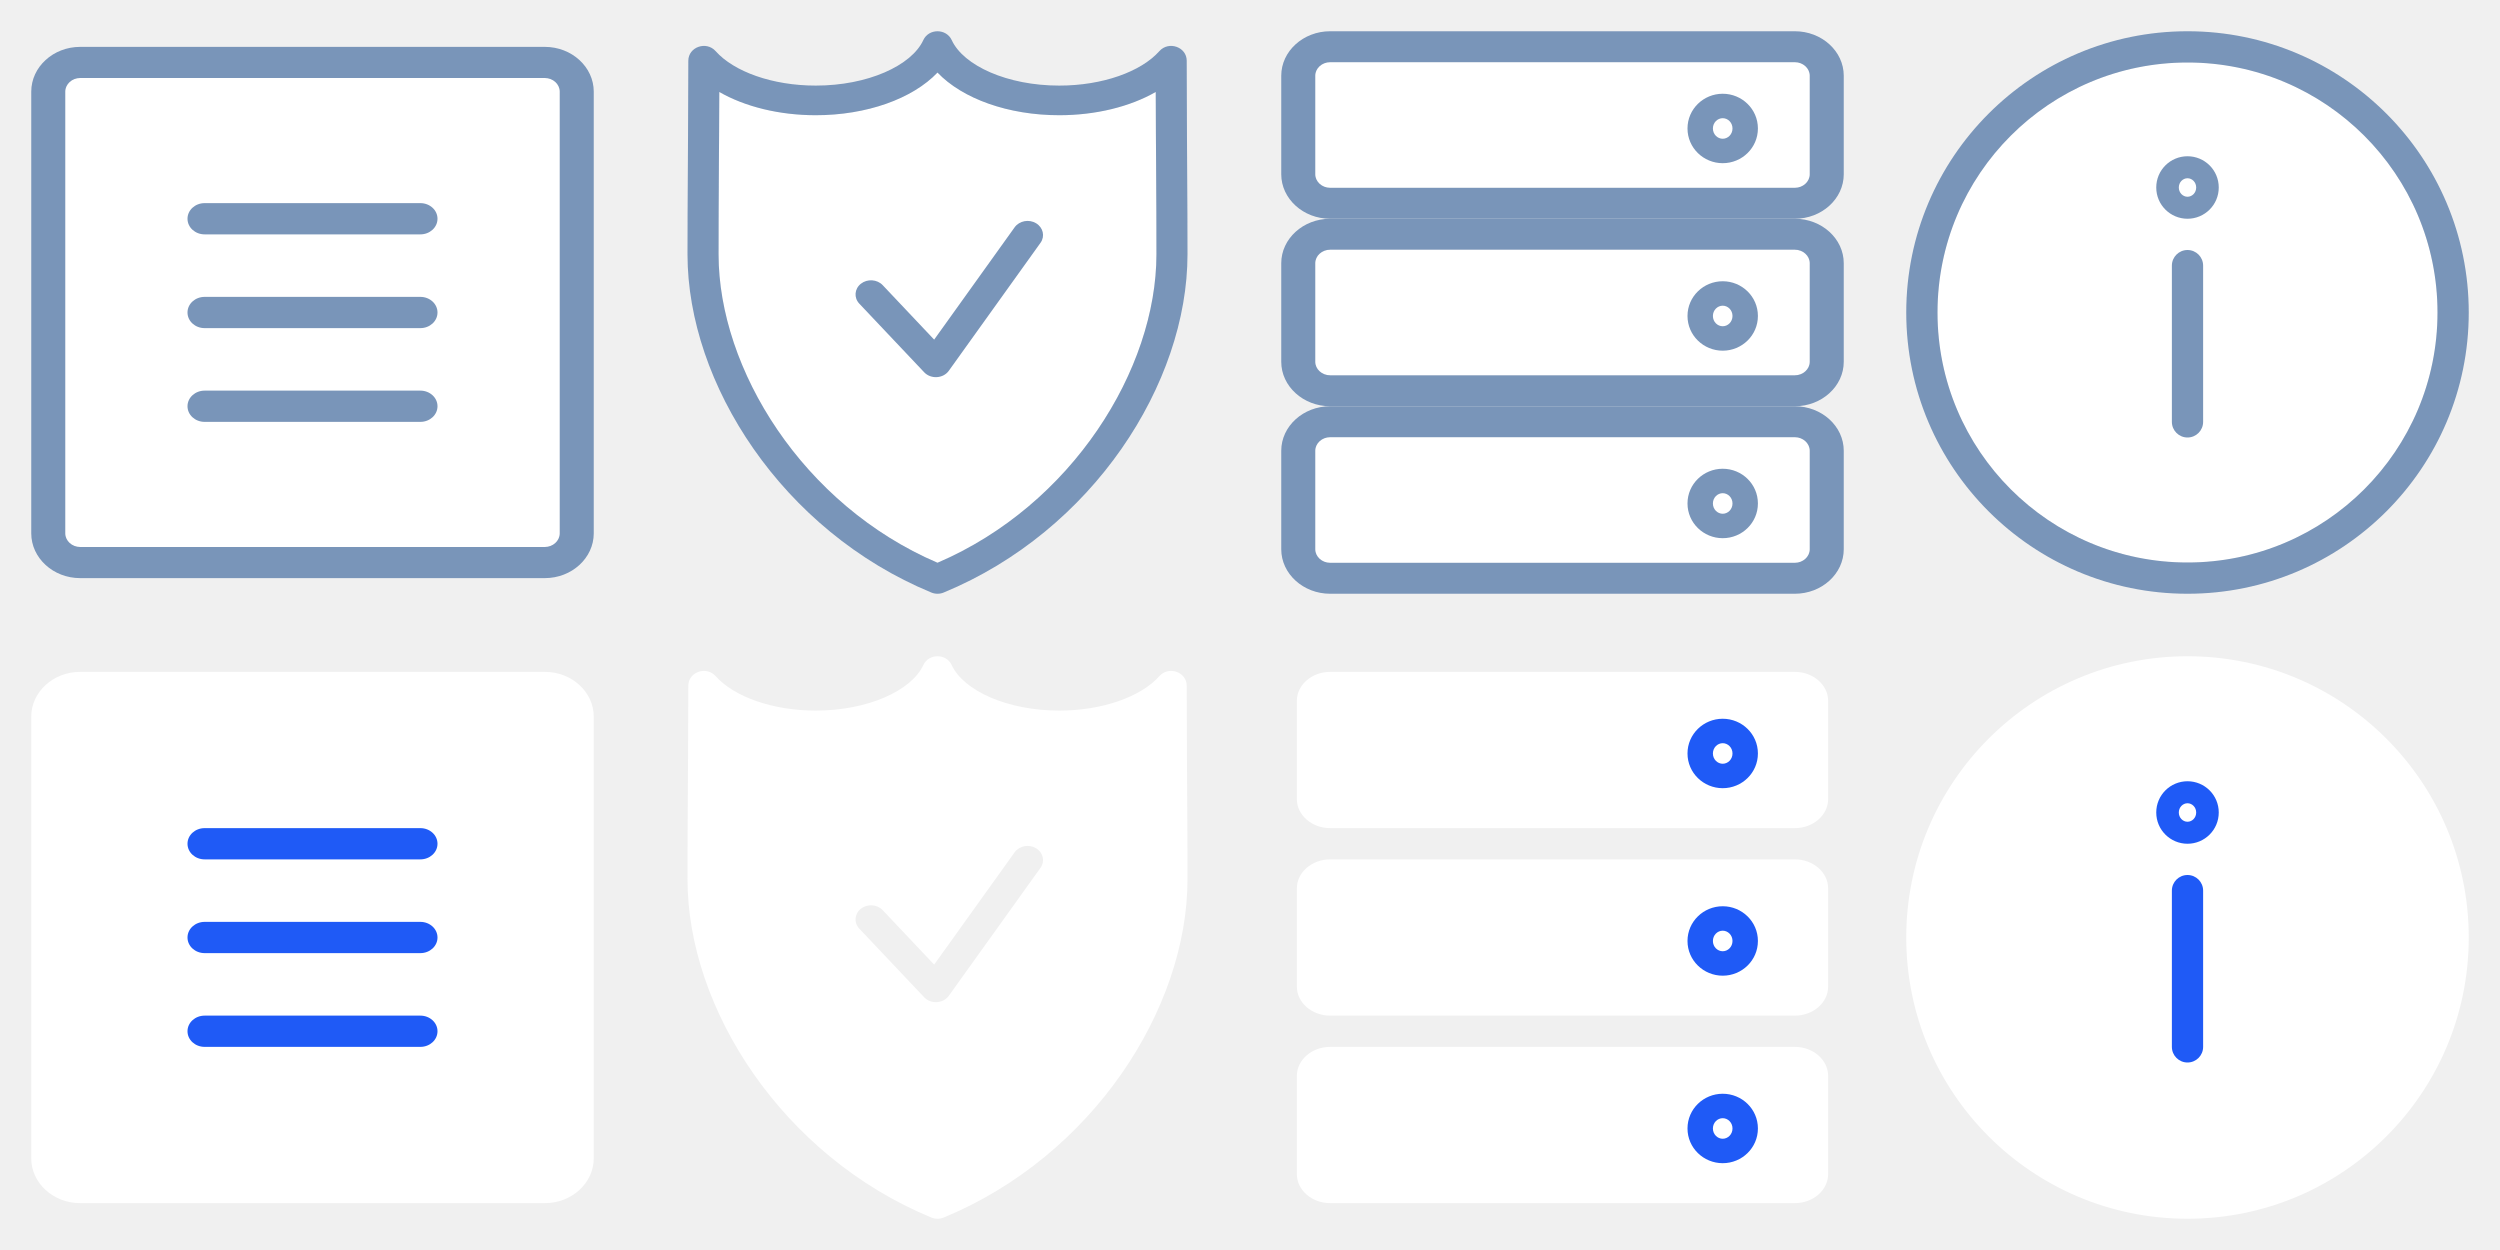
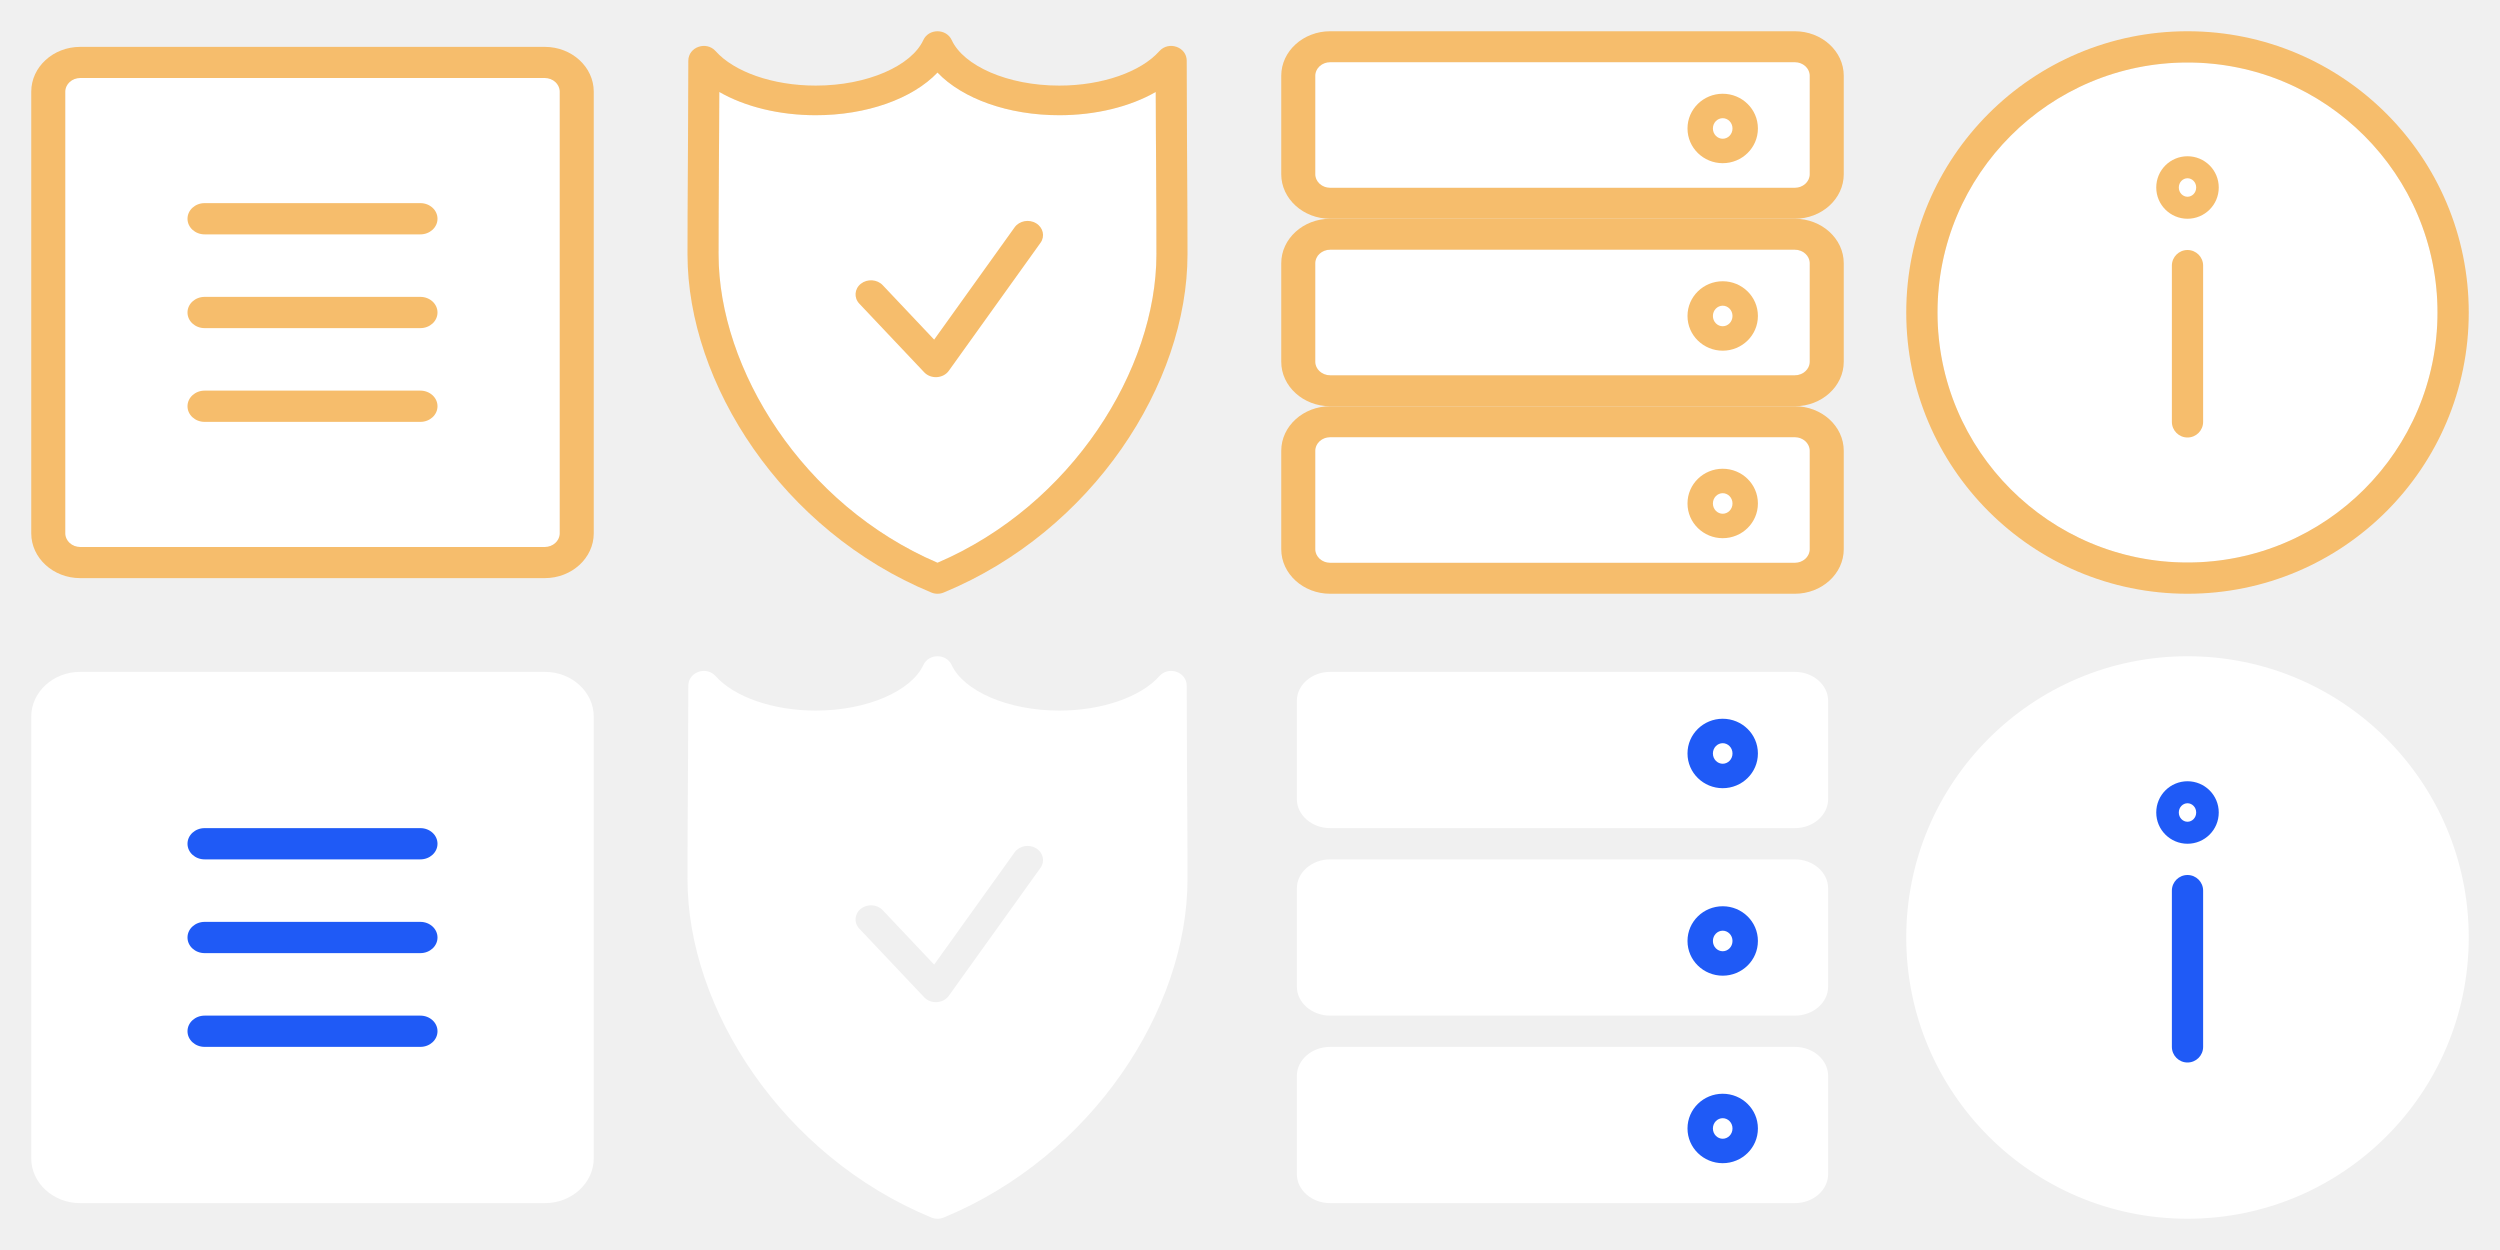
<svg xmlns="http://www.w3.org/2000/svg" width="80px" height="40px" viewBox="0 0 80 40" version="1.1">
  <defs />
  <g id="setting_menu_icons" stroke="none" stroke-width="1" fill="none" fill-rule="evenodd">
    <g id="blue" transform="translate(1, 21)">
      <g id="Icon/setting-info-18-white" transform="translate(60, 0)">
        <rect id="ico-zone" fill-opacity="0" fill="#D8D8D8" fill-rule="evenodd" x="0" y="0" width="18" height="18" />
        <path d="M9,18 C4.029,18 0,13.971 0,9 C0,4.029 4.029,0 9,0 C13.971,0 18,4.029 18,9 C18,13.971 13.971,18 9,18 Z" id="Oval-4" fill="#FFFFFF" fill-rule="nonzero" />
        <path d="M9,5.296 C9.148,5.296 9.278,5.169 9.278,5 C9.278,4.831 9.148,4.704 9,4.704 C8.852,4.704 8.722,4.831 8.722,5 C8.722,5.169 8.852,5.296 9,5.296 Z M9,4 C9.547,4 10,4.441 10,5 C10,5.558 9.547,6 9,6 C8.453,6 8,5.558 8,5 C8,4.441 8.453,4 9,4 Z" id="Stroke-11" fill="#1F5AF6" fill-rule="nonzero" />
        <path d="M8.5,7.5 C8.5,7.224 8.724,7 9,7 C9.276,7 9.5,7.224 9.5,7.5 L9.5,12.5 C9.5,12.776 9.276,13 9,13 C8.724,13 8.5,12.776 8.5,12.5 L8.5,7.5 Z" id="Line-3" fill="#1F5AF6" fill-rule="nonzero" />
      </g>
      <g id="Icon/setting-network-18-white" transform="translate(40, 0)">
        <rect id="ico-zone" fill-opacity="0" fill="#D8D8D8" x="0" y="0" width="18" height="18" />
        <g id="network" stroke-width="1">
          <path d="M1.565,0.5 C0.969,0.5 0.5,0.926 0.5,1.423 L0.5,4.577 C0.5,5.073 0.969,5.5 1.565,5.5 L16.435,5.5 C17.031,5.5 17.5,5.073 17.5,4.577 L17.5,1.423 C17.5,0.926 17.031,0.5 16.435,0.5 L1.565,0.5 Z" id="Path" fill="#FFFFFF" />
          <path d="M14.127,3.44 C14.293,3.44 14.44,3.299 14.44,3.111 C14.44,2.923 14.293,2.782 14.127,2.782 C13.96,2.782 13.813,2.923 13.813,3.111 C13.813,3.299 13.96,3.44 14.127,3.44 Z M14.127,2 C14.743,2 15.253,2.491 15.253,3.111 C15.253,3.731 14.743,4.222 14.127,4.222 C13.511,4.222 13,3.731 13,3.111 C13,2.491 13.511,2 14.127,2 Z" id="Stroke-3" fill="#1F5AF6" fill-rule="nonzero" />
          <path d="M1.565,6.5 C0.969,6.5 0.5,6.926 0.5,7.423 L0.5,10.577 C0.5,11.074 0.969,11.5 1.565,11.5 L16.435,11.5 C17.031,11.5 17.5,11.074 17.5,10.577 L17.5,7.423 C17.5,6.926 17.031,6.5 16.435,6.5 L1.565,6.5 Z" id="Path" fill="#FFFFFF" />
          <path d="M14.127,9.44 C14.293,9.44 14.44,9.299 14.44,9.111 C14.44,8.923 14.293,8.782 14.127,8.782 C13.96,8.782 13.813,8.923 13.813,9.111 C13.813,9.299 13.96,9.44 14.127,9.44 Z M14.127,8 C14.743,8 15.253,8.491 15.253,9.111 C15.253,9.731 14.743,10.222 14.127,10.222 C13.511,10.222 13,9.731 13,9.111 C13,8.491 13.511,8 14.127,8 Z" id="Stroke-7" fill="#1F5AF6" fill-rule="nonzero" />
          <path d="M1.565,12.5 C0.969,12.5 0.5,12.927 0.5,13.424 L0.5,16.576 C0.5,17.073 0.969,17.5 1.565,17.5 L16.435,17.5 C17.031,17.5 17.5,17.073 17.5,16.576 L17.5,13.424 C17.5,12.927 17.031,12.5 16.435,12.5 L1.565,12.5 Z" id="Path" fill="#FFFFFF" />
          <path d="M14.127,15.44 C14.293,15.44 14.44,15.299 14.44,15.111 C14.44,14.923 14.293,14.782 14.127,14.782 C13.96,14.782 13.813,14.923 13.813,15.111 C13.813,15.299 13.96,15.44 14.127,15.44 Z M14.127,14 C14.743,14 15.253,14.49 15.253,15.111 C15.253,15.731 14.743,16.222 14.127,16.222 C13.511,16.222 13,15.731 13,15.111 C13,14.49 13.511,14 14.127,14 Z" id="Stroke-11" fill="#1F5AF6" fill-rule="nonzero" />
        </g>
      </g>
      <g id="Icon/setting-security-18-white" transform="translate(20, 0)">
        <rect id="ico-zone" fill-opacity="0" fill="#D8D8D8" fill-rule="evenodd" x="0" y="0" width="18" height="18" />
        <path d="M8.803,17.961 C4.035,15.992 1,11.274 1,7.139 C1,6.278 1.003,5.59 1.013,4.039 C1.015,3.682 1.015,3.682 1.017,3.324 C1.023,2.35 1.026,1.642 1.026,0.944 C1.026,0.503 1.602,0.301 1.901,0.637 C2.486,1.293 3.718,1.739 5.105,1.739 C6.763,1.739 8.168,1.102 8.546,0.283 C8.719,-0.094 9.281,-0.094 9.455,0.283 C9.833,1.102 11.237,1.739 12.895,1.739 C14.283,1.739 15.515,1.293 16.099,0.637 C16.399,0.301 16.975,0.503 16.975,0.944 C16.975,1.642 16.977,2.35 16.983,3.324 C16.985,3.682 16.985,3.682 16.987,4.039 C16.997,5.59 17,6.278 17,7.139 C17,11.274 13.966,15.992 9.198,17.961 C9.072,18.013 8.929,18.013 8.803,17.961 Z M11.468,6.274 L8.893,9.868 L7.247,8.126 C7.069,7.937 6.756,7.916 6.549,8.079 C6.342,8.242 6.319,8.528 6.498,8.717 L8.573,10.912 C8.788,11.14 9.182,11.116 9.362,10.865 L12.297,6.769 C12.446,6.56 12.382,6.28 12.153,6.143 C11.925,6.006 11.618,6.065 11.468,6.274 Z" id="Stroke-1" fill="#FFFFFF" fill-rule="nonzero" />
      </g>
      <g id="Icon/setting-general-18-white">
        <rect id="ico-zone" fill-opacity="0" fill="#D8D8D8" x="0" y="0" width="18" height="18" />
        <g id="general" stroke-width="1">
          <path d="M1.565,0.5 L16.435,0.5 C17.297,0.5 18,1.143 18,1.933 L18,16.067 C18,16.856 17.297,17.5 16.435,17.5 L1.565,17.5 C0.703,17.5 0,16.856 0,16.067 L0,1.933 C0,1.143 0.703,0.5 1.565,0.5 Z" id="Stroke-1" fill="#FFFFFF" fill-rule="nonzero" />
          <path d="M5.548,6.5 C5.245,6.5 5,6.276 5,6 C5,5.724 5.245,5.5 5.548,5.5 L12.452,5.5 C12.755,5.5 13,5.724 13,6 C13,6.276 12.755,6.5 12.452,6.5 L5.548,6.5 Z M5.548,9.5 C5.245,9.5 5,9.276 5,9 C5,8.724 5.245,8.5 5.548,8.5 L12.452,8.5 C12.755,8.5 13,8.724 13,9 C13,9.276 12.755,9.5 12.452,9.5 L5.548,9.5 Z M5.548,12.5 C5.245,12.5 5,12.276 5,12 C5,11.724 5.245,11.5 5.548,11.5 L12.452,11.5 C12.755,11.5 13,11.724 13,12 C13,12.276 12.755,12.5 12.452,12.5 L5.548,12.5 Z" id="lines" fill="#1F5AF6" fill-rule="nonzero" />
        </g>
      </g>
    </g>
    <g id="Icon/setting-info-18-info500" transform="translate(61, 1)">
      <rect id="ico-zone" fill-opacity="0" fill="#D8D8D8" fill-rule="evenodd" x="0" y="0" width="18" height="18" />
      <path d="M9,17 C13.418,17 17,13.418 17,9 C17,4.582 13.418,1 9,1 C4.582,1 1,4.582 1,9 C1,13.418 4.582,17 9,17 Z" id="Oval-4-path" fill="#FFFFFF" fill-rule="evenodd" />
-       <path d="M9,18 C4.029,18 0,13.971 0,9 C0,4.029 4.029,0 9,0 C13.971,0 18,4.029 18,9 C18,13.971 13.971,18 9,18 Z M9,17 C13.418,17 17,13.418 17,9 C17,4.582 13.418,1 9,1 C4.582,1 1,4.582 1,9 C1,13.418 4.582,17 9,17 Z" id="Oval-4" fill="#7995B9" fill-rule="nonzero" />
-       <path d="M9,5.296 C9.148,5.296 9.278,5.169 9.278,5 C9.278,4.831 9.148,4.704 9,4.704 C8.852,4.704 8.722,4.831 8.722,5 C8.722,5.169 8.852,5.296 9,5.296 Z M9,4 C9.547,4 10,4.441 10,5 C10,5.558 9.547,6 9,6 C8.453,6 8,5.558 8,5 C8,4.441 8.453,4 9,4 Z" id="Stroke-11" fill="#7995B9" fill-rule="nonzero" />
-       <path d="M8.5,7.5 C8.5,7.224 8.724,7 9,7 C9.276,7 9.5,7.224 9.5,7.5 L9.5,12.5 C9.5,12.776 9.276,13 9,13 C8.724,13 8.5,12.776 8.5,12.5 L8.5,7.5 Z" id="Line-3" fill="#7995B9" fill-rule="nonzero" />
+       <path d="M9,18 C4.029,18 0,13.971 0,9 C0,4.029 4.029,0 9,0 C13.971,0 18,4.029 18,9 C18,13.971 13.971,18 9,18 Z M9,17 C13.418,17 17,13.418 17,9 C17,4.582 13.418,1 9,1 C4.582,1 1,4.582 1,9 C1,13.418 4.582,17 9,17 Z" id="Oval-4" fill="#F6BD6C" fill-rule="nonzero" />
+       <path d="M9,5.296 C9.148,5.296 9.278,5.169 9.278,5 C9.278,4.831 9.148,4.704 9,4.704 C8.852,4.704 8.722,4.831 8.722,5 C8.722,5.169 8.852,5.296 9,5.296 Z M9,4 C9.547,4 10,4.441 10,5 C10,5.558 9.547,6 9,6 C8.453,6 8,5.558 8,5 C8,4.441 8.453,4 9,4 Z" id="Stroke-11" fill="#F6BD6C" fill-rule="nonzero" />
+       <path d="M8.5,7.5 C8.5,7.224 8.724,7 9,7 C9.276,7 9.5,7.224 9.5,7.5 L9.5,12.5 C9.5,12.776 9.276,13 9,13 C8.724,13 8.5,12.776 8.5,12.5 L8.5,7.5 Z" id="Line-3" fill="#F6BD6C" fill-rule="nonzero" />
    </g>
    <g id="Icon/setting-network-18-info500" transform="translate(41, 1)">
      <rect id="ico-zone" fill-opacity="0" fill="#D8D8D8" x="0" y="0" width="18" height="18" />
      <path d="M1.565,0.99 C1.303,0.99 1.088,1.186 1.088,1.423 L1.088,4.577 C1.088,4.814 1.304,5.01 1.565,5.01 L16.435,5.01 C16.696,5.01 16.912,4.814 16.912,4.577 L16.912,1.423 C16.912,1.186 16.697,0.99 16.435,0.99 L1.565,0.99 Z" id="Stroke-1-path" fill="#FFFFFF" />
      <g id="network" stroke-width="1">
-         <path d="M1.565,0.99 C1.303,0.99 1.088,1.186 1.088,1.423 L1.088,4.577 C1.088,4.814 1.304,5.01 1.565,5.01 L16.435,5.01 C16.696,5.01 16.912,4.814 16.912,4.577 L16.912,1.423 C16.912,1.186 16.697,0.99 16.435,0.99 L1.565,0.99 Z M1.565,0 L16.435,0 C17.297,0 18,0.639 18,1.423 L18,4.577 C18,5.36 17.297,6 16.435,6 L1.565,6 C0.703,6 0,5.36 0,4.577 L0,1.423 C0,0.639 0.703,0 1.565,0 Z" id="Stroke-1" fill="#7995B9" fill-rule="nonzero" />
-         <path d="M14.127,3.44 C14.293,3.44 14.44,3.299 14.44,3.111 C14.44,2.923 14.293,2.782 14.127,2.782 C13.96,2.782 13.813,2.923 13.813,3.111 C13.813,3.299 13.96,3.44 14.127,3.44 Z M14.127,2 C14.743,2 15.253,2.491 15.253,3.111 C15.253,3.731 14.743,4.222 14.127,4.222 C13.511,4.222 13,3.731 13,3.111 C13,2.491 13.511,2 14.127,2 Z" id="Stroke-3" fill="#7995B9" fill-rule="nonzero" />
+         <path d="M1.565,0.99 C1.303,0.99 1.088,1.186 1.088,1.423 L1.088,4.577 C1.088,4.814 1.304,5.01 1.565,5.01 L16.435,5.01 C16.696,5.01 16.912,4.814 16.912,4.577 L16.912,1.423 C16.912,1.186 16.697,0.99 16.435,0.99 L1.565,0.99 Z M1.565,0 L16.435,0 C17.297,0 18,0.639 18,1.423 L18,4.577 C18,5.36 17.297,6 16.435,6 L1.565,6 C0.703,6 0,5.36 0,4.577 L0,1.423 C0,0.639 0.703,0 1.565,0 Z" id="Stroke-1" fill="#F6BD6C" fill-rule="nonzero" />
+         <path d="M14.127,3.44 C14.293,3.44 14.44,3.299 14.44,3.111 C14.44,2.923 14.293,2.782 14.127,2.782 C13.96,2.782 13.813,2.923 13.813,3.111 C13.813,3.299 13.96,3.44 14.127,3.44 Z M14.127,2 C14.743,2 15.253,2.491 15.253,3.111 C15.253,3.731 14.743,4.222 14.127,4.222 C13.511,4.222 13,3.731 13,3.111 C13,2.491 13.511,2 14.127,2 Z" id="Stroke-3" fill="#F6BD6C" fill-rule="nonzero" />
        <path d="M1.565,6.99 C1.303,6.99 1.088,7.186 1.088,7.423 L1.088,10.577 C1.088,10.814 1.303,11.01 1.565,11.01 L16.435,11.01 C16.697,11.01 16.912,10.814 16.912,10.577 L16.912,7.423 C16.912,7.186 16.697,6.99 16.435,6.99 L1.565,6.99 Z" id="Stroke-5-path" fill="#FFFFFF" />
-         <path d="M1.565,6.99 C1.303,6.99 1.088,7.186 1.088,7.423 L1.088,10.577 C1.088,10.814 1.303,11.01 1.565,11.01 L16.435,11.01 C16.697,11.01 16.912,10.814 16.912,10.577 L16.912,7.423 C16.912,7.186 16.697,6.99 16.435,6.99 L1.565,6.99 Z M1.565,6 L16.435,6 C17.297,6 18,6.639 18,7.423 L18,10.577 C18,11.361 17.297,12 16.435,12 L1.565,12 C0.703,12 0,11.361 0,10.577 L0,7.423 C0,6.639 0.703,6 1.565,6 Z" id="Stroke-5" fill="#7995B9" fill-rule="nonzero" />
-         <path d="M14.127,9.44 C14.293,9.44 14.44,9.299 14.44,9.111 C14.44,8.923 14.293,8.782 14.127,8.782 C13.96,8.782 13.813,8.923 13.813,9.111 C13.813,9.299 13.96,9.44 14.127,9.44 Z M14.127,8 C14.743,8 15.253,8.491 15.253,9.111 C15.253,9.731 14.743,10.222 14.127,10.222 C13.511,10.222 13,9.731 13,9.111 C13,8.491 13.511,8 14.127,8 Z" id="Stroke-7" fill="#7995B9" fill-rule="nonzero" />
+         <path d="M1.565,6.99 C1.303,6.99 1.088,7.186 1.088,7.423 L1.088,10.577 C1.088,10.814 1.303,11.01 1.565,11.01 L16.435,11.01 C16.697,11.01 16.912,10.814 16.912,10.577 L16.912,7.423 C16.912,7.186 16.697,6.99 16.435,6.99 L1.565,6.99 Z M1.565,6 L16.435,6 C17.297,6 18,6.639 18,7.423 L18,10.577 C18,11.361 17.297,12 16.435,12 L1.565,12 C0.703,12 0,11.361 0,10.577 L0,7.423 C0,6.639 0.703,6 1.565,6 Z" id="Stroke-5" fill="#F6BD6C" fill-rule="nonzero" />
+         <path d="M14.127,9.44 C14.293,9.44 14.44,9.299 14.44,9.111 C14.44,8.923 14.293,8.782 14.127,8.782 C13.96,8.782 13.813,8.923 13.813,9.111 C13.813,9.299 13.96,9.44 14.127,9.44 Z M14.127,8 C14.743,8 15.253,8.491 15.253,9.111 C15.253,9.731 14.743,10.222 14.127,10.222 C13.511,10.222 13,9.731 13,9.111 C13,8.491 13.511,8 14.127,8 Z" id="Stroke-7" fill="#F6BD6C" fill-rule="nonzero" />
        <path d="M1.565,12.99 C1.304,12.99 1.088,13.186 1.088,13.424 L1.088,16.576 C1.088,16.814 1.304,17.01 1.565,17.01 L16.435,17.01 C16.696,17.01 16.912,16.814 16.912,16.576 L16.912,13.424 C16.912,13.186 16.696,12.99 16.435,12.99 L1.565,12.99 Z" id="Stroke-9-path" fill="#FFFFFF" />
-         <path d="M1.565,12.99 C1.304,12.99 1.088,13.186 1.088,13.424 L1.088,16.576 C1.088,16.814 1.304,17.01 1.565,17.01 L16.435,17.01 C16.696,17.01 16.912,16.814 16.912,16.576 L16.912,13.424 C16.912,13.186 16.696,12.99 16.435,12.99 L1.565,12.99 Z M1.565,12 L16.435,12 C17.297,12 18,12.64 18,13.424 L18,16.576 C18,17.36 17.297,18 16.435,18 L1.565,18 C0.703,18 0,17.36 0,16.576 L0,13.424 C0,12.64 0.703,12 1.565,12 Z" id="Stroke-9" fill="#7995B9" fill-rule="nonzero" />
-         <path d="M14.127,15.44 C14.293,15.44 14.44,15.299 14.44,15.111 C14.44,14.923 14.293,14.782 14.127,14.782 C13.96,14.782 13.813,14.923 13.813,15.111 C13.813,15.299 13.96,15.44 14.127,15.44 Z M14.127,14 C14.743,14 15.253,14.49 15.253,15.111 C15.253,15.731 14.743,16.222 14.127,16.222 C13.511,16.222 13,15.731 13,15.111 C13,14.49 13.511,14 14.127,14 Z" id="Stroke-11" fill="#7995B9" fill-rule="nonzero" />
+         <path d="M1.565,12.99 C1.304,12.99 1.088,13.186 1.088,13.424 L1.088,16.576 C1.088,16.814 1.304,17.01 1.565,17.01 L16.435,17.01 C16.696,17.01 16.912,16.814 16.912,16.576 L16.912,13.424 C16.912,13.186 16.696,12.99 16.435,12.99 L1.565,12.99 Z M1.565,12 L16.435,12 C17.297,12 18,12.64 18,13.424 L18,16.576 C18,17.36 17.297,18 16.435,18 L1.565,18 C0.703,18 0,17.36 0,16.576 L0,13.424 C0,12.64 0.703,12 1.565,12 Z" id="Stroke-9" fill="#F6BD6C" fill-rule="nonzero" />
+         <path d="M14.127,15.44 C14.293,15.44 14.44,15.299 14.44,15.111 C14.44,14.923 14.293,14.782 14.127,14.782 C13.96,14.782 13.813,14.923 13.813,15.111 C13.813,15.299 13.96,15.44 14.127,15.44 Z M14.127,14 C14.743,14 15.253,14.49 15.253,15.111 C15.253,15.731 14.743,16.222 14.127,16.222 C13.511,16.222 13,15.731 13,15.111 C13,14.49 13.511,14 14.127,14 Z" id="Stroke-11" fill="#F6BD6C" fill-rule="nonzero" />
      </g>
    </g>
    <g id="Icon/setting-security-18-info500" transform="translate(21, 1)">
      <rect id="ico-zone" fill-opacity="0" fill="#D8D8D8" fill-rule="evenodd" x="0" y="0" width="18" height="18" />
      <path d="M16.006,7.139 C16.006,6.281 16.003,5.594 15.994,4.045 C15.992,3.687 15.992,3.687 15.989,3.33 C15.986,2.803 15.984,2.355 15.983,1.943 C15.16,2.415 14.064,2.687 12.895,2.687 C11.271,2.687 9.802,2.163 9,1.322 C8.198,2.163 6.729,2.687 5.105,2.687 C3.936,2.687 2.84,2.415 2.018,1.943 C2.016,2.355 2.014,2.803 2.011,3.33 C2.009,3.687 2.009,3.687 2.006,4.045 C1.997,5.594 1.994,6.281 1.994,7.139 C1.994,10.807 4.686,15.16 9,17.008 C13.314,15.16 16.006,10.807 16.006,7.139 Z" id="Stroke-1-path" fill="#FFFFFF" fill-rule="evenodd" />
-       <path d="M16.006,7.139 C16.006,6.281 16.003,5.594 15.994,4.045 C15.992,3.687 15.992,3.687 15.989,3.33 C15.986,2.803 15.984,2.355 15.983,1.943 C15.16,2.415 14.064,2.687 12.895,2.687 C11.271,2.687 9.802,2.163 9,1.322 C8.198,2.163 6.729,2.687 5.105,2.687 C3.936,2.687 2.84,2.415 2.018,1.943 C2.016,2.355 2.014,2.803 2.011,3.33 C2.009,3.687 2.009,3.687 2.006,4.045 C1.997,5.594 1.994,6.281 1.994,7.139 C1.994,10.807 4.686,15.16 9,17.008 C13.314,15.16 16.006,10.807 16.006,7.139 Z M8.803,17.961 C4.035,15.992 1,11.274 1,7.139 C1,6.278 1.003,5.59 1.013,4.039 C1.015,3.682 1.015,3.682 1.017,3.324 C1.023,2.35 1.026,1.642 1.026,0.944 C1.026,0.503 1.602,0.301 1.901,0.637 C2.486,1.293 3.718,1.739 5.105,1.739 C6.763,1.739 8.168,1.102 8.546,0.283 C8.719,-0.094 9.281,-0.094 9.455,0.283 C9.833,1.102 11.237,1.739 12.895,1.739 C14.283,1.739 15.515,1.293 16.099,0.637 C16.399,0.301 16.975,0.503 16.975,0.944 C16.975,1.642 16.977,2.35 16.983,3.324 C16.985,3.682 16.985,3.682 16.987,4.039 C16.997,5.59 17,6.278 17,7.139 C17,11.274 13.966,15.992 9.198,17.961 C9.072,18.013 8.929,18.013 8.803,17.961 Z M11.468,6.274 L8.893,9.868 L7.247,8.126 C7.069,7.937 6.756,7.916 6.549,8.079 C6.342,8.242 6.319,8.528 6.498,8.717 L8.573,10.912 C8.788,11.14 9.182,11.116 9.362,10.865 L12.297,6.769 C12.446,6.56 12.382,6.28 12.153,6.143 C11.925,6.006 11.618,6.065 11.468,6.274 Z" id="Stroke-1" fill="#7995B9" fill-rule="nonzero" />
+       <path d="M16.006,7.139 C16.006,6.281 16.003,5.594 15.994,4.045 C15.992,3.687 15.992,3.687 15.989,3.33 C15.986,2.803 15.984,2.355 15.983,1.943 C15.16,2.415 14.064,2.687 12.895,2.687 C11.271,2.687 9.802,2.163 9,1.322 C8.198,2.163 6.729,2.687 5.105,2.687 C3.936,2.687 2.84,2.415 2.018,1.943 C2.016,2.355 2.014,2.803 2.011,3.33 C2.009,3.687 2.009,3.687 2.006,4.045 C1.997,5.594 1.994,6.281 1.994,7.139 C1.994,10.807 4.686,15.16 9,17.008 C13.314,15.16 16.006,10.807 16.006,7.139 Z M8.803,17.961 C4.035,15.992 1,11.274 1,7.139 C1,6.278 1.003,5.59 1.013,4.039 C1.015,3.682 1.015,3.682 1.017,3.324 C1.023,2.35 1.026,1.642 1.026,0.944 C1.026,0.503 1.602,0.301 1.901,0.637 C2.486,1.293 3.718,1.739 5.105,1.739 C6.763,1.739 8.168,1.102 8.546,0.283 C8.719,-0.094 9.281,-0.094 9.455,0.283 C9.833,1.102 11.237,1.739 12.895,1.739 C14.283,1.739 15.515,1.293 16.099,0.637 C16.399,0.301 16.975,0.503 16.975,0.944 C16.975,1.642 16.977,2.35 16.983,3.324 C16.985,3.682 16.985,3.682 16.987,4.039 C16.997,5.59 17,6.278 17,7.139 C17,11.274 13.966,15.992 9.198,17.961 C9.072,18.013 8.929,18.013 8.803,17.961 Z M11.468,6.274 L8.893,9.868 L7.247,8.126 C7.069,7.937 6.756,7.916 6.549,8.079 C6.342,8.242 6.319,8.528 6.498,8.717 L8.573,10.912 C8.788,11.14 9.182,11.116 9.362,10.865 L12.297,6.769 C12.446,6.56 12.382,6.28 12.153,6.143 C11.925,6.006 11.618,6.065 11.468,6.274 Z" id="Stroke-1" fill="#F6BD6C" fill-rule="nonzero" />
    </g>
    <g id="Icon/setting-general-18-info500" transform="translate(1, 1)">
      <rect id="ico-zone" fill-opacity="0" fill="#D8D8D8" x="0" y="0" width="18" height="18" />
      <g id="general" stroke-width="1">
        <path d="M1.565,1.496 C1.303,1.496 1.088,1.694 1.088,1.933 L1.088,16.067 C1.088,16.306 1.304,16.504 1.565,16.504 L16.435,16.504 C16.696,16.504 16.912,16.306 16.912,16.067 L16.912,1.933 C16.912,1.694 16.697,1.496 16.435,1.496 L1.565,1.496 Z" id="Stroke-1-path" fill="#FFFFFF" />
-         <path d="M1.565,1.496 C1.303,1.496 1.088,1.694 1.088,1.933 L1.088,16.067 C1.088,16.306 1.304,16.504 1.565,16.504 L16.435,16.504 C16.696,16.504 16.912,16.306 16.912,16.067 L16.912,1.933 C16.912,1.694 16.697,1.496 16.435,1.496 L1.565,1.496 Z M1.565,0.5 L16.435,0.5 C17.297,0.5 18,1.143 18,1.933 L18,16.067 C18,16.856 17.297,17.5 16.435,17.5 L1.565,17.5 C0.703,17.5 0,16.856 0,16.067 L0,1.933 C0,1.143 0.703,0.5 1.565,0.5 Z" id="Stroke-1" fill="#7995B9" fill-rule="nonzero" />
-         <path d="M5.548,6.5 C5.245,6.5 5,6.276 5,6 C5,5.724 5.245,5.5 5.548,5.5 L12.452,5.5 C12.755,5.5 13,5.724 13,6 C13,6.276 12.755,6.5 12.452,6.5 L5.548,6.5 Z M5.548,9.5 C5.245,9.5 5,9.276 5,9 C5,8.724 5.245,8.5 5.548,8.5 L12.452,8.5 C12.755,8.5 13,8.724 13,9 C13,9.276 12.755,9.5 12.452,9.5 L5.548,9.5 Z M5.548,12.5 C5.245,12.5 5,12.276 5,12 C5,11.724 5.245,11.5 5.548,11.5 L12.452,11.5 C12.755,11.5 13,11.724 13,12 C13,12.276 12.755,12.5 12.452,12.5 L5.548,12.5 Z" id="lines" fill="#7995B9" fill-rule="nonzero" />
+         <path d="M1.565,1.496 C1.303,1.496 1.088,1.694 1.088,1.933 L1.088,16.067 C1.088,16.306 1.304,16.504 1.565,16.504 L16.435,16.504 C16.696,16.504 16.912,16.306 16.912,16.067 L16.912,1.933 C16.912,1.694 16.697,1.496 16.435,1.496 L1.565,1.496 Z M1.565,0.5 L16.435,0.5 C17.297,0.5 18,1.143 18,1.933 L18,16.067 C18,16.856 17.297,17.5 16.435,17.5 L1.565,17.5 C0.703,17.5 0,16.856 0,16.067 L0,1.933 C0,1.143 0.703,0.5 1.565,0.5 Z" id="Stroke-1" fill="#F6BD6C" fill-rule="nonzero" />
+         <path d="M5.548,6.5 C5.245,6.5 5,6.276 5,6 C5,5.724 5.245,5.5 5.548,5.5 L12.452,5.5 C12.755,5.5 13,5.724 13,6 C13,6.276 12.755,6.5 12.452,6.5 L5.548,6.5 Z M5.548,9.5 C5.245,9.5 5,9.276 5,9 C5,8.724 5.245,8.5 5.548,8.5 L12.452,8.5 C12.755,8.5 13,8.724 13,9 C13,9.276 12.755,9.5 12.452,9.5 L5.548,9.5 Z M5.548,12.5 C5.245,12.5 5,12.276 5,12 C5,11.724 5.245,11.5 5.548,11.5 L12.452,11.5 C12.755,11.5 13,11.724 13,12 C13,12.276 12.755,12.5 12.452,12.5 L5.548,12.5 Z" id="lines" fill="#F6BD6C" fill-rule="nonzero" />
      </g>
    </g>
  </g>
</svg>
